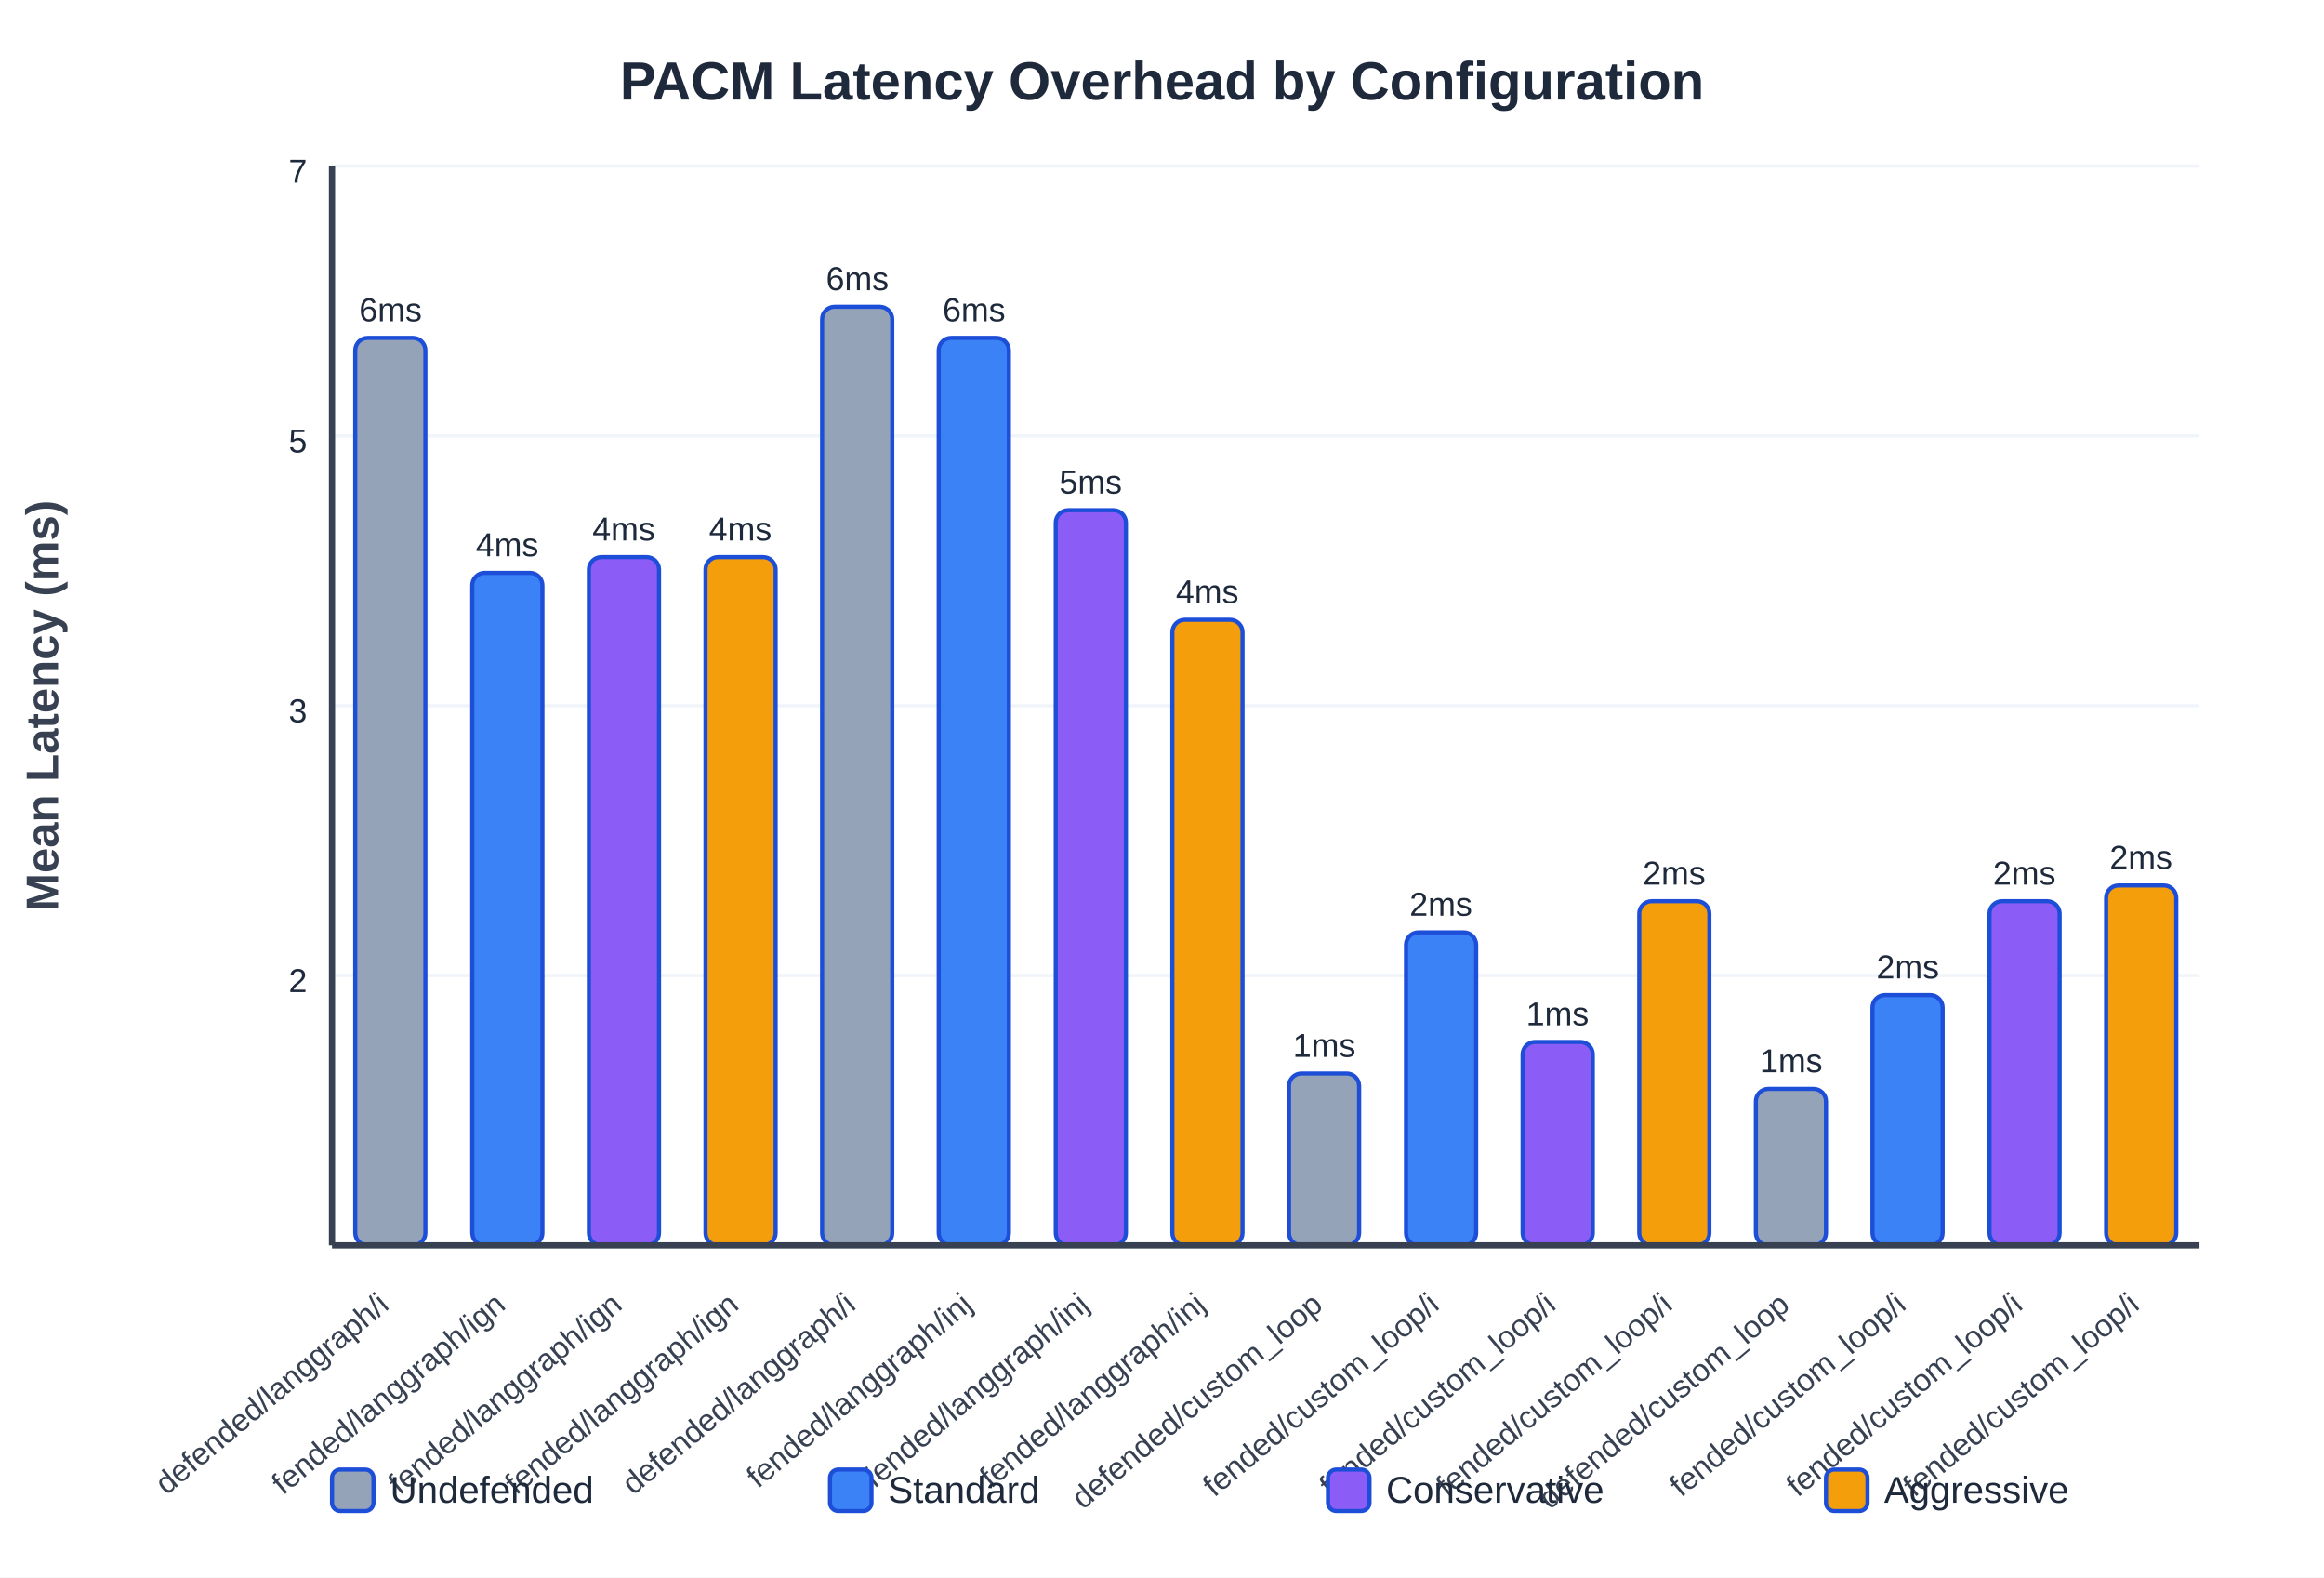
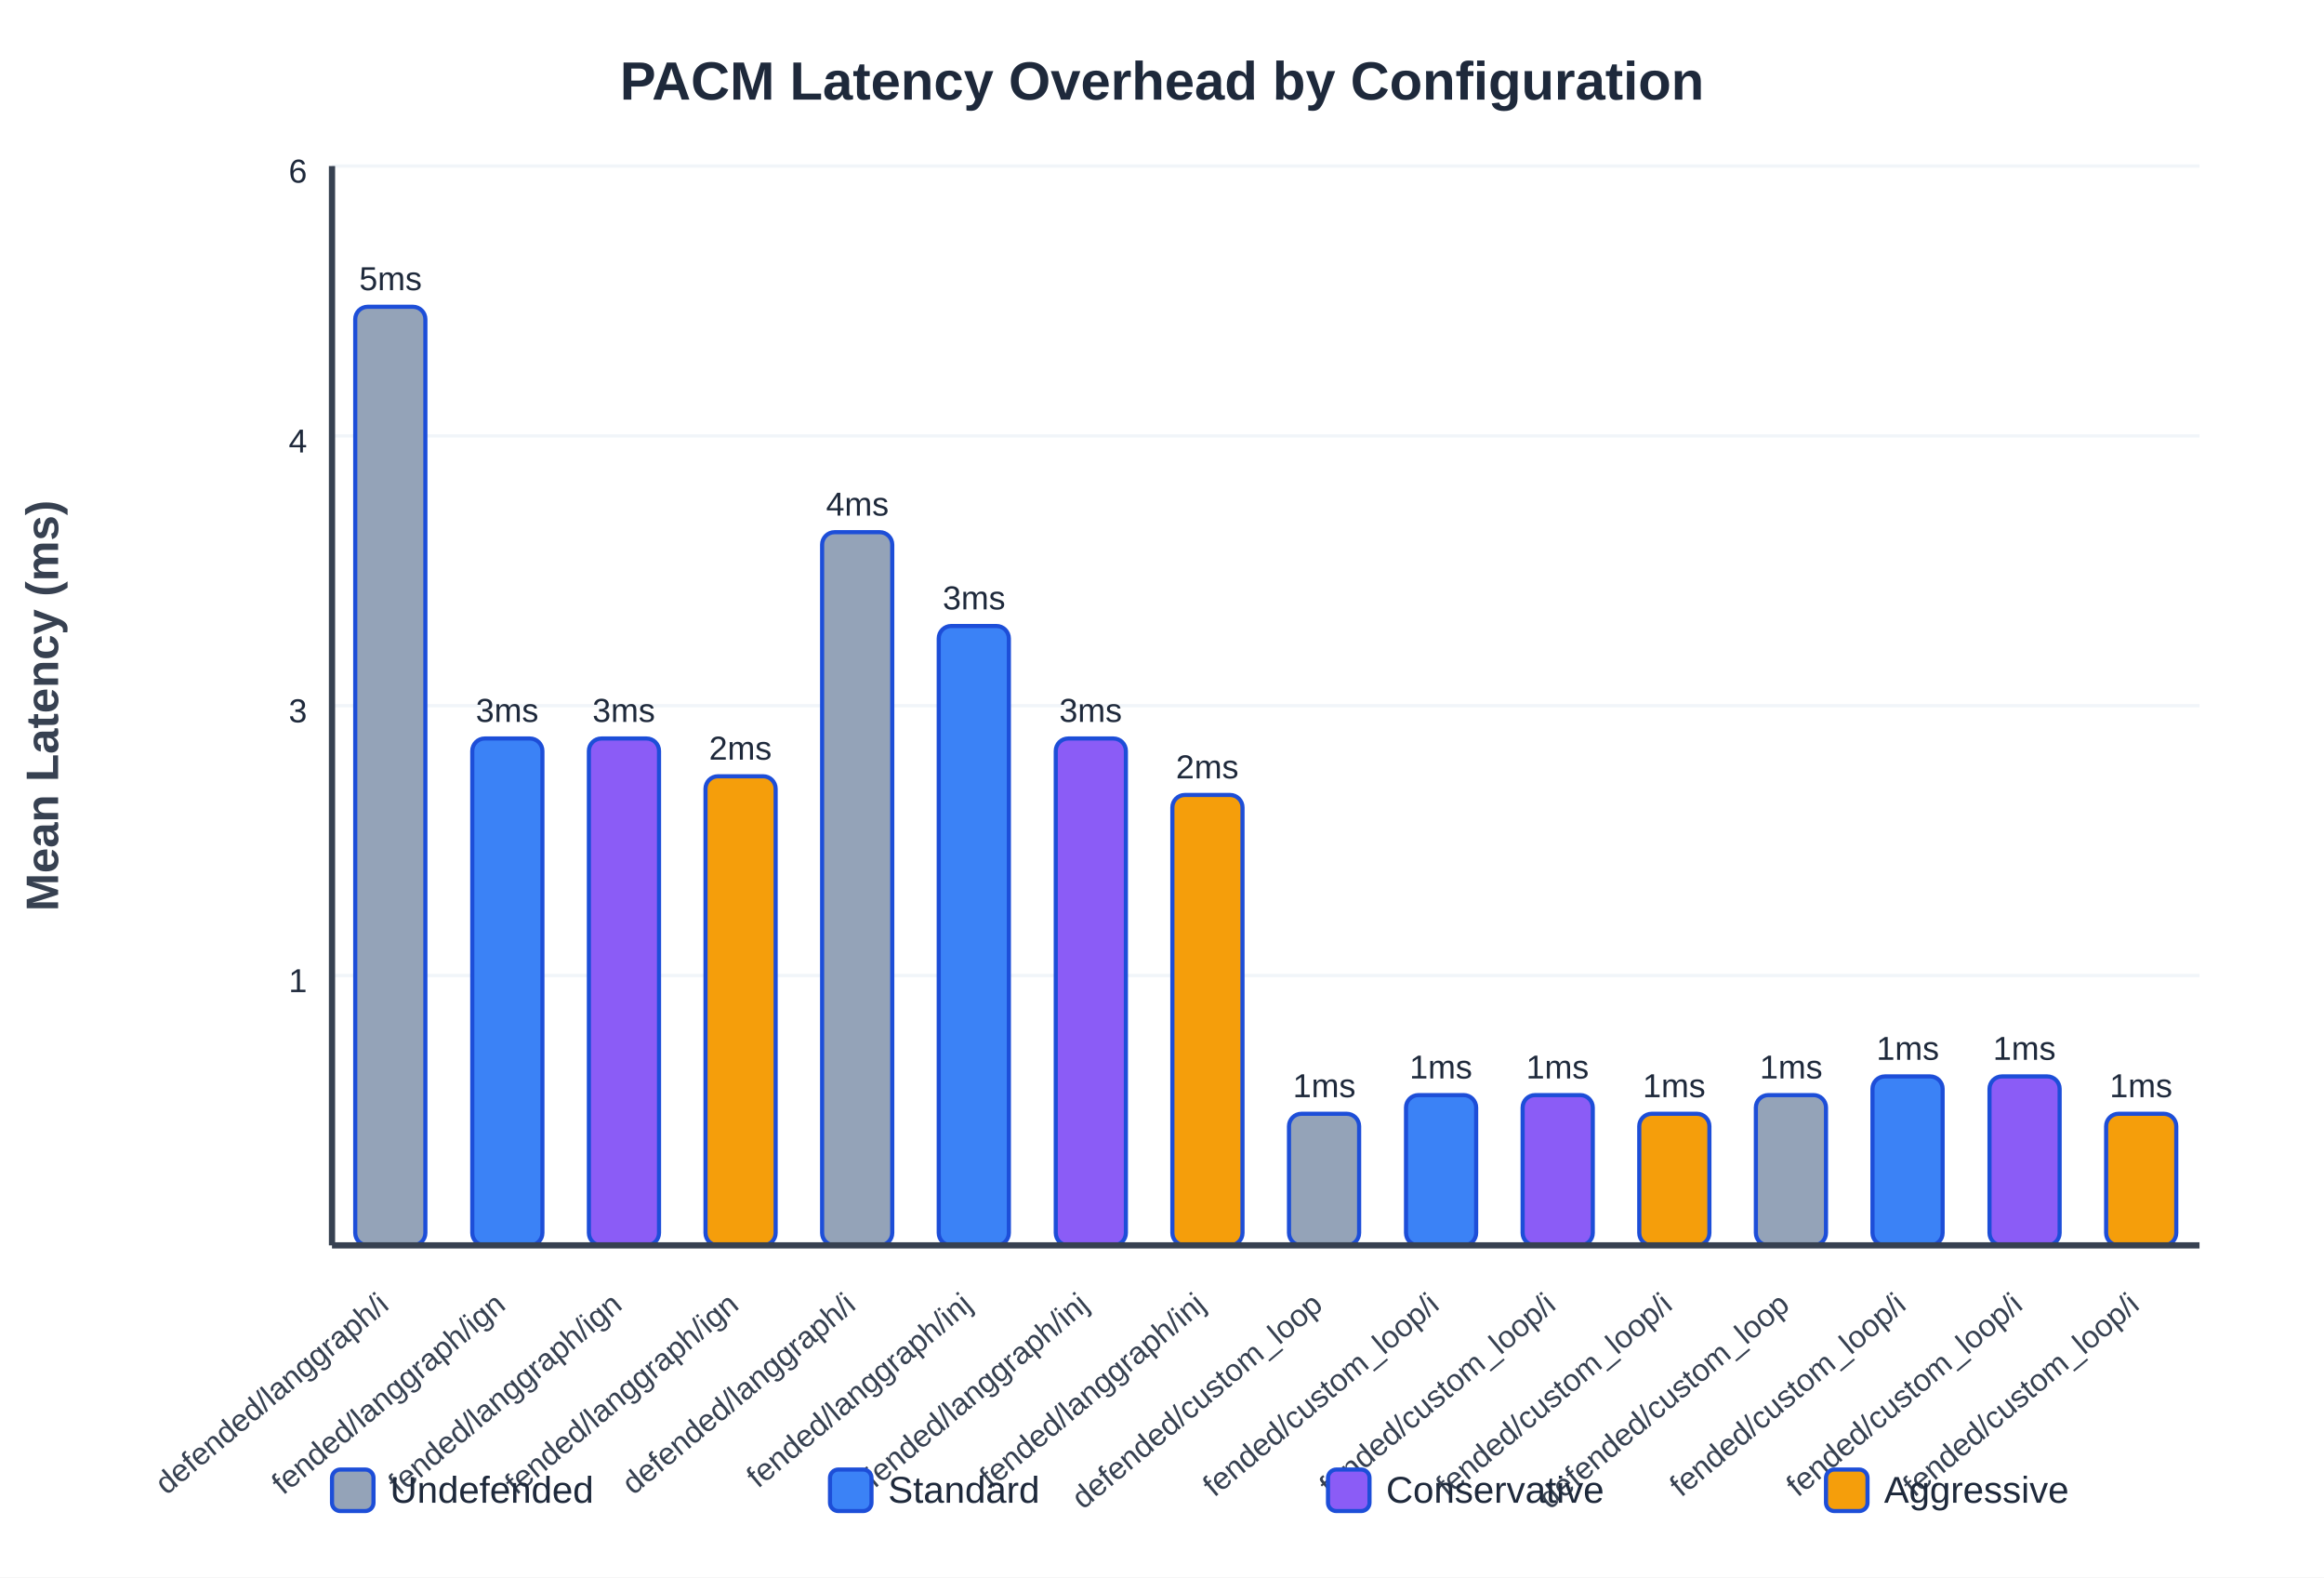
<svg xmlns="http://www.w3.org/2000/svg" width="560" height="380" viewBox="0 0 560 380" font-family="Arial, sans-serif">
  <rect x="0" y="0" width="560" height="380" fill="#ffffff" />
  <line x1="80.0" y1="235.0" x2="530.0" y2="235.0" stroke="#f1f5f9" stroke-width="0.8" />
-   <text x="74.0" y="239.0" font-size="8" text-anchor="end" fill="#1e293b">2</text>
+   <text x="74.0" y="239.0" font-size="8" text-anchor="end" fill="#1e293b">1</text>
  <line x1="80.0" y1="170.0" x2="530.0" y2="170.0" stroke="#f1f5f9" stroke-width="0.8" />
  <text x="74.0" y="174.0" font-size="8" text-anchor="end" fill="#1e293b">3</text>
  <line x1="80.0" y1="105.0" x2="530.0" y2="105.0" stroke="#f1f5f9" stroke-width="0.8" />
-   <text x="74.0" y="109.0" font-size="8" text-anchor="end" fill="#1e293b">5</text>
+   <text x="74.0" y="109.0" font-size="8" text-anchor="end" fill="#1e293b">4</text>
  <line x1="80.0" y1="40.0" x2="530.0" y2="40.0" stroke="#f1f5f9" stroke-width="0.8" />
-   <text x="74.0" y="44.0" font-size="8" text-anchor="end" fill="#1e293b">7</text>
-   <rect x="85.6" y="81.4" width="16.9" height="218.6" fill="#94a3b8" stroke="#1d4ed8" stroke-width="1" rx="3" />
-   <text x="94.1" y="77.4" font-size="8" text-anchor="middle" fill="#1e293b">6ms</text>
+   <text x="74.0" y="44.0" font-size="8" text-anchor="end" fill="#1e293b">6</text>
+   <rect x="85.6" y="73.9" width="16.9" height="226.1" fill="#94a3b8" stroke="#1d4ed8" stroke-width="1" rx="3" />
+   <text x="94.1" y="69.9" font-size="8" text-anchor="middle" fill="#1e293b">5ms</text>
  <text x="94.1" y="315" font-size="7.5" text-anchor="end" fill="#374151" transform="rotate(-40, 94.1, 315)">defended/langgraph/i</text>
-   <rect x="113.8" y="138.0" width="16.9" height="162.0" fill="#3b82f6" stroke="#1d4ed8" stroke-width="1" rx="3" />
-   <text x="122.2" y="134.0" font-size="8" text-anchor="middle" fill="#1e293b">4ms</text>
+   <rect x="113.8" y="177.9" width="16.9" height="122.1" fill="#3b82f6" stroke="#1d4ed8" stroke-width="1" rx="3" />
+   <text x="122.2" y="173.9" font-size="8" text-anchor="middle" fill="#1e293b">3ms</text>
  <text x="122.2" y="315" font-size="7.5" text-anchor="end" fill="#374151" transform="rotate(-40, 122.2, 315)">fended/langgraph/ign</text>
-   <rect x="141.9" y="134.2" width="16.9" height="165.8" fill="#8b5cf6" stroke="#1d4ed8" stroke-width="1" rx="3" />
-   <text x="150.3" y="130.2" font-size="8" text-anchor="middle" fill="#1e293b">4ms</text>
+   <rect x="141.9" y="177.9" width="16.9" height="122.1" fill="#8b5cf6" stroke="#1d4ed8" stroke-width="1" rx="3" />
+   <text x="150.3" y="173.9" font-size="8" text-anchor="middle" fill="#1e293b">3ms</text>
  <text x="150.3" y="315" font-size="7.5" text-anchor="end" fill="#374151" transform="rotate(-40, 150.3, 315)">fended/langgraph/ign</text>
-   <rect x="170.0" y="134.2" width="16.9" height="165.8" fill="#f59e0b" stroke="#1d4ed8" stroke-width="1" rx="3" />
-   <text x="178.4" y="130.2" font-size="8" text-anchor="middle" fill="#1e293b">4ms</text>
+   <rect x="170.0" y="187.0" width="16.9" height="113.0" fill="#f59e0b" stroke="#1d4ed8" stroke-width="1" rx="3" />
+   <text x="178.4" y="183.0" font-size="8" text-anchor="middle" fill="#1e293b">2ms</text>
  <text x="178.4" y="315" font-size="7.5" text-anchor="end" fill="#374151" transform="rotate(-40, 178.4, 315)">fended/langgraph/ign</text>
-   <rect x="198.1" y="73.9" width="16.9" height="226.1" fill="#94a3b8" stroke="#1d4ed8" stroke-width="1" rx="3" />
-   <text x="206.6" y="69.9" font-size="8" text-anchor="middle" fill="#1e293b">6ms</text>
+   <rect x="198.1" y="128.2" width="16.9" height="171.8" fill="#94a3b8" stroke="#1d4ed8" stroke-width="1" rx="3" />
+   <text x="206.6" y="124.2" font-size="8" text-anchor="middle" fill="#1e293b">4ms</text>
  <text x="206.6" y="315" font-size="7.5" text-anchor="end" fill="#374151" transform="rotate(-40, 206.6, 315)">defended/langgraph/i</text>
-   <rect x="226.2" y="81.4" width="16.9" height="218.6" fill="#3b82f6" stroke="#1d4ed8" stroke-width="1" rx="3" />
-   <text x="234.7" y="77.4" font-size="8" text-anchor="middle" fill="#1e293b">6ms</text>
+   <rect x="226.2" y="150.8" width="16.9" height="149.2" fill="#3b82f6" stroke="#1d4ed8" stroke-width="1" rx="3" />
+   <text x="234.7" y="146.8" font-size="8" text-anchor="middle" fill="#1e293b">3ms</text>
  <text x="234.7" y="315" font-size="7.5" text-anchor="end" fill="#374151" transform="rotate(-40, 234.7, 315)">fended/langgraph/inj</text>
-   <rect x="254.4" y="122.9" width="16.9" height="177.1" fill="#8b5cf6" stroke="#1d4ed8" stroke-width="1" rx="3" />
-   <text x="262.8" y="118.9" font-size="8" text-anchor="middle" fill="#1e293b">5ms</text>
+   <rect x="254.4" y="177.9" width="16.9" height="122.1" fill="#8b5cf6" stroke="#1d4ed8" stroke-width="1" rx="3" />
+   <text x="262.8" y="173.9" font-size="8" text-anchor="middle" fill="#1e293b">3ms</text>
  <text x="262.8" y="315" font-size="7.5" text-anchor="end" fill="#374151" transform="rotate(-40, 262.8, 315)">fended/langgraph/inj</text>
-   <rect x="282.5" y="149.3" width="16.9" height="150.7" fill="#f59e0b" stroke="#1d4ed8" stroke-width="1" rx="3" />
-   <text x="290.9" y="145.3" font-size="8" text-anchor="middle" fill="#1e293b">4ms</text>
+   <rect x="282.5" y="191.5" width="16.9" height="108.5" fill="#f59e0b" stroke="#1d4ed8" stroke-width="1" rx="3" />
+   <text x="290.9" y="187.5" font-size="8" text-anchor="middle" fill="#1e293b">2ms</text>
  <text x="290.9" y="315" font-size="7.5" text-anchor="end" fill="#374151" transform="rotate(-40, 290.9, 315)">fended/langgraph/inj</text>
-   <rect x="310.6" y="258.6" width="16.9" height="41.4" fill="#94a3b8" stroke="#1d4ed8" stroke-width="1" rx="3" />
-   <text x="319.1" y="254.6" font-size="8" text-anchor="middle" fill="#1e293b">1ms</text>
+   <rect x="310.6" y="268.3" width="16.9" height="31.7" fill="#94a3b8" stroke="#1d4ed8" stroke-width="1" rx="3" />
+   <text x="319.1" y="264.3" font-size="8" text-anchor="middle" fill="#1e293b">1ms</text>
  <text x="319.1" y="315" font-size="7.5" text-anchor="end" fill="#374151" transform="rotate(-40, 319.1, 315)">defended/custom_loop</text>
-   <rect x="338.8" y="224.6" width="16.9" height="75.4" fill="#3b82f6" stroke="#1d4ed8" stroke-width="1" rx="3" />
-   <text x="347.2" y="220.6" font-size="8" text-anchor="middle" fill="#1e293b">2ms</text>
+   <rect x="338.8" y="263.8" width="16.9" height="36.2" fill="#3b82f6" stroke="#1d4ed8" stroke-width="1" rx="3" />
+   <text x="347.2" y="259.8" font-size="8" text-anchor="middle" fill="#1e293b">1ms</text>
  <text x="347.2" y="315" font-size="7.5" text-anchor="end" fill="#374151" transform="rotate(-40, 347.2, 315)">fended/custom_loop/i</text>
-   <rect x="366.9" y="251.0" width="16.9" height="49.0" fill="#8b5cf6" stroke="#1d4ed8" stroke-width="1" rx="3" />
-   <text x="375.3" y="247.0" font-size="8" text-anchor="middle" fill="#1e293b">1ms</text>
+   <rect x="366.9" y="263.8" width="16.9" height="36.2" fill="#8b5cf6" stroke="#1d4ed8" stroke-width="1" rx="3" />
+   <text x="375.3" y="259.8" font-size="8" text-anchor="middle" fill="#1e293b">1ms</text>
  <text x="375.3" y="315" font-size="7.5" text-anchor="end" fill="#374151" transform="rotate(-40, 375.3, 315)">fended/custom_loop/i</text>
-   <rect x="395.0" y="217.1" width="16.9" height="82.9" fill="#f59e0b" stroke="#1d4ed8" stroke-width="1" rx="3" />
-   <text x="403.4" y="213.1" font-size="8" text-anchor="middle" fill="#1e293b">2ms</text>
+   <rect x="395.0" y="268.3" width="16.9" height="31.7" fill="#f59e0b" stroke="#1d4ed8" stroke-width="1" rx="3" />
+   <text x="403.4" y="264.3" font-size="8" text-anchor="middle" fill="#1e293b">1ms</text>
  <text x="403.4" y="315" font-size="7.5" text-anchor="end" fill="#374151" transform="rotate(-40, 403.4, 315)">fended/custom_loop/i</text>
-   <rect x="423.1" y="262.3" width="16.9" height="37.7" fill="#94a3b8" stroke="#1d4ed8" stroke-width="1" rx="3" />
-   <text x="431.6" y="258.3" font-size="8" text-anchor="middle" fill="#1e293b">1ms</text>
+   <rect x="423.1" y="263.8" width="16.9" height="36.2" fill="#94a3b8" stroke="#1d4ed8" stroke-width="1" rx="3" />
+   <text x="431.6" y="259.8" font-size="8" text-anchor="middle" fill="#1e293b">1ms</text>
  <text x="431.6" y="315" font-size="7.5" text-anchor="end" fill="#374151" transform="rotate(-40, 431.6, 315)">defended/custom_loop</text>
-   <rect x="451.2" y="239.7" width="16.9" height="60.3" fill="#3b82f6" stroke="#1d4ed8" stroke-width="1" rx="3" />
-   <text x="459.7" y="235.7" font-size="8" text-anchor="middle" fill="#1e293b">2ms</text>
+   <rect x="451.2" y="259.3" width="16.9" height="40.7" fill="#3b82f6" stroke="#1d4ed8" stroke-width="1" rx="3" />
+   <text x="459.7" y="255.3" font-size="8" text-anchor="middle" fill="#1e293b">1ms</text>
  <text x="459.7" y="315" font-size="7.5" text-anchor="end" fill="#374151" transform="rotate(-40, 459.7, 315)">fended/custom_loop/i</text>
-   <rect x="479.4" y="217.1" width="16.9" height="82.9" fill="#8b5cf6" stroke="#1d4ed8" stroke-width="1" rx="3" />
-   <text x="487.8" y="213.1" font-size="8" text-anchor="middle" fill="#1e293b">2ms</text>
+   <rect x="479.4" y="259.3" width="16.9" height="40.7" fill="#8b5cf6" stroke="#1d4ed8" stroke-width="1" rx="3" />
+   <text x="487.8" y="255.3" font-size="8" text-anchor="middle" fill="#1e293b">1ms</text>
  <text x="487.8" y="315" font-size="7.5" text-anchor="end" fill="#374151" transform="rotate(-40, 487.8, 315)">fended/custom_loop/i</text>
-   <rect x="507.5" y="213.3" width="16.9" height="86.7" fill="#f59e0b" stroke="#1d4ed8" stroke-width="1" rx="3" />
-   <text x="515.9" y="209.3" font-size="8" text-anchor="middle" fill="#1e293b">2ms</text>
+   <rect x="507.5" y="268.3" width="16.9" height="31.7" fill="#f59e0b" stroke="#1d4ed8" stroke-width="1" rx="3" />
+   <text x="515.9" y="264.3" font-size="8" text-anchor="middle" fill="#1e293b">1ms</text>
  <text x="515.9" y="315" font-size="7.5" text-anchor="end" fill="#374151" transform="rotate(-40, 515.9, 315)">fended/custom_loop/i</text>
  <line x1="80.0" y1="300.0" x2="530.0" y2="300.0" stroke="#374151" stroke-width="1.5" />
  <line x1="80.0" y1="300.0" x2="80.0" y2="40.0" stroke="#374151" stroke-width="1.5" />
  <text x="14" y="170.0" font-size="11" text-anchor="middle" fill="#374151" font-weight="bold" transform="rotate(-90, 14, 170.0)">Mean Latency (ms)</text>
  <text x="280.0" y="24.0" font-size="13" text-anchor="middle" fill="#1e293b" font-weight="bold">PACM Latency Overhead by Configuration</text>
  <rect x="80.0" y="354.0" width="10.0" height="10.0" fill="#94a3b8" stroke="#1d4ed8" stroke-width="1" rx="2" />
  <text x="94.0" y="362.0" font-size="9" text-anchor="start" fill="#1e293b">Undefended</text>
  <rect x="200.0" y="354.0" width="10.0" height="10.0" fill="#3b82f6" stroke="#1d4ed8" stroke-width="1" rx="2" />
  <text x="214.0" y="362.0" font-size="9" text-anchor="start" fill="#1e293b">Standard</text>
  <rect x="320.0" y="354.0" width="10.0" height="10.0" fill="#8b5cf6" stroke="#1d4ed8" stroke-width="1" rx="2" />
  <text x="334.0" y="362.0" font-size="9" text-anchor="start" fill="#1e293b">Conservative</text>
  <rect x="440.0" y="354.0" width="10.0" height="10.0" fill="#f59e0b" stroke="#1d4ed8" stroke-width="1" rx="2" />
  <text x="454.0" y="362.0" font-size="9" text-anchor="start" fill="#1e293b">Aggressive</text>
</svg>
